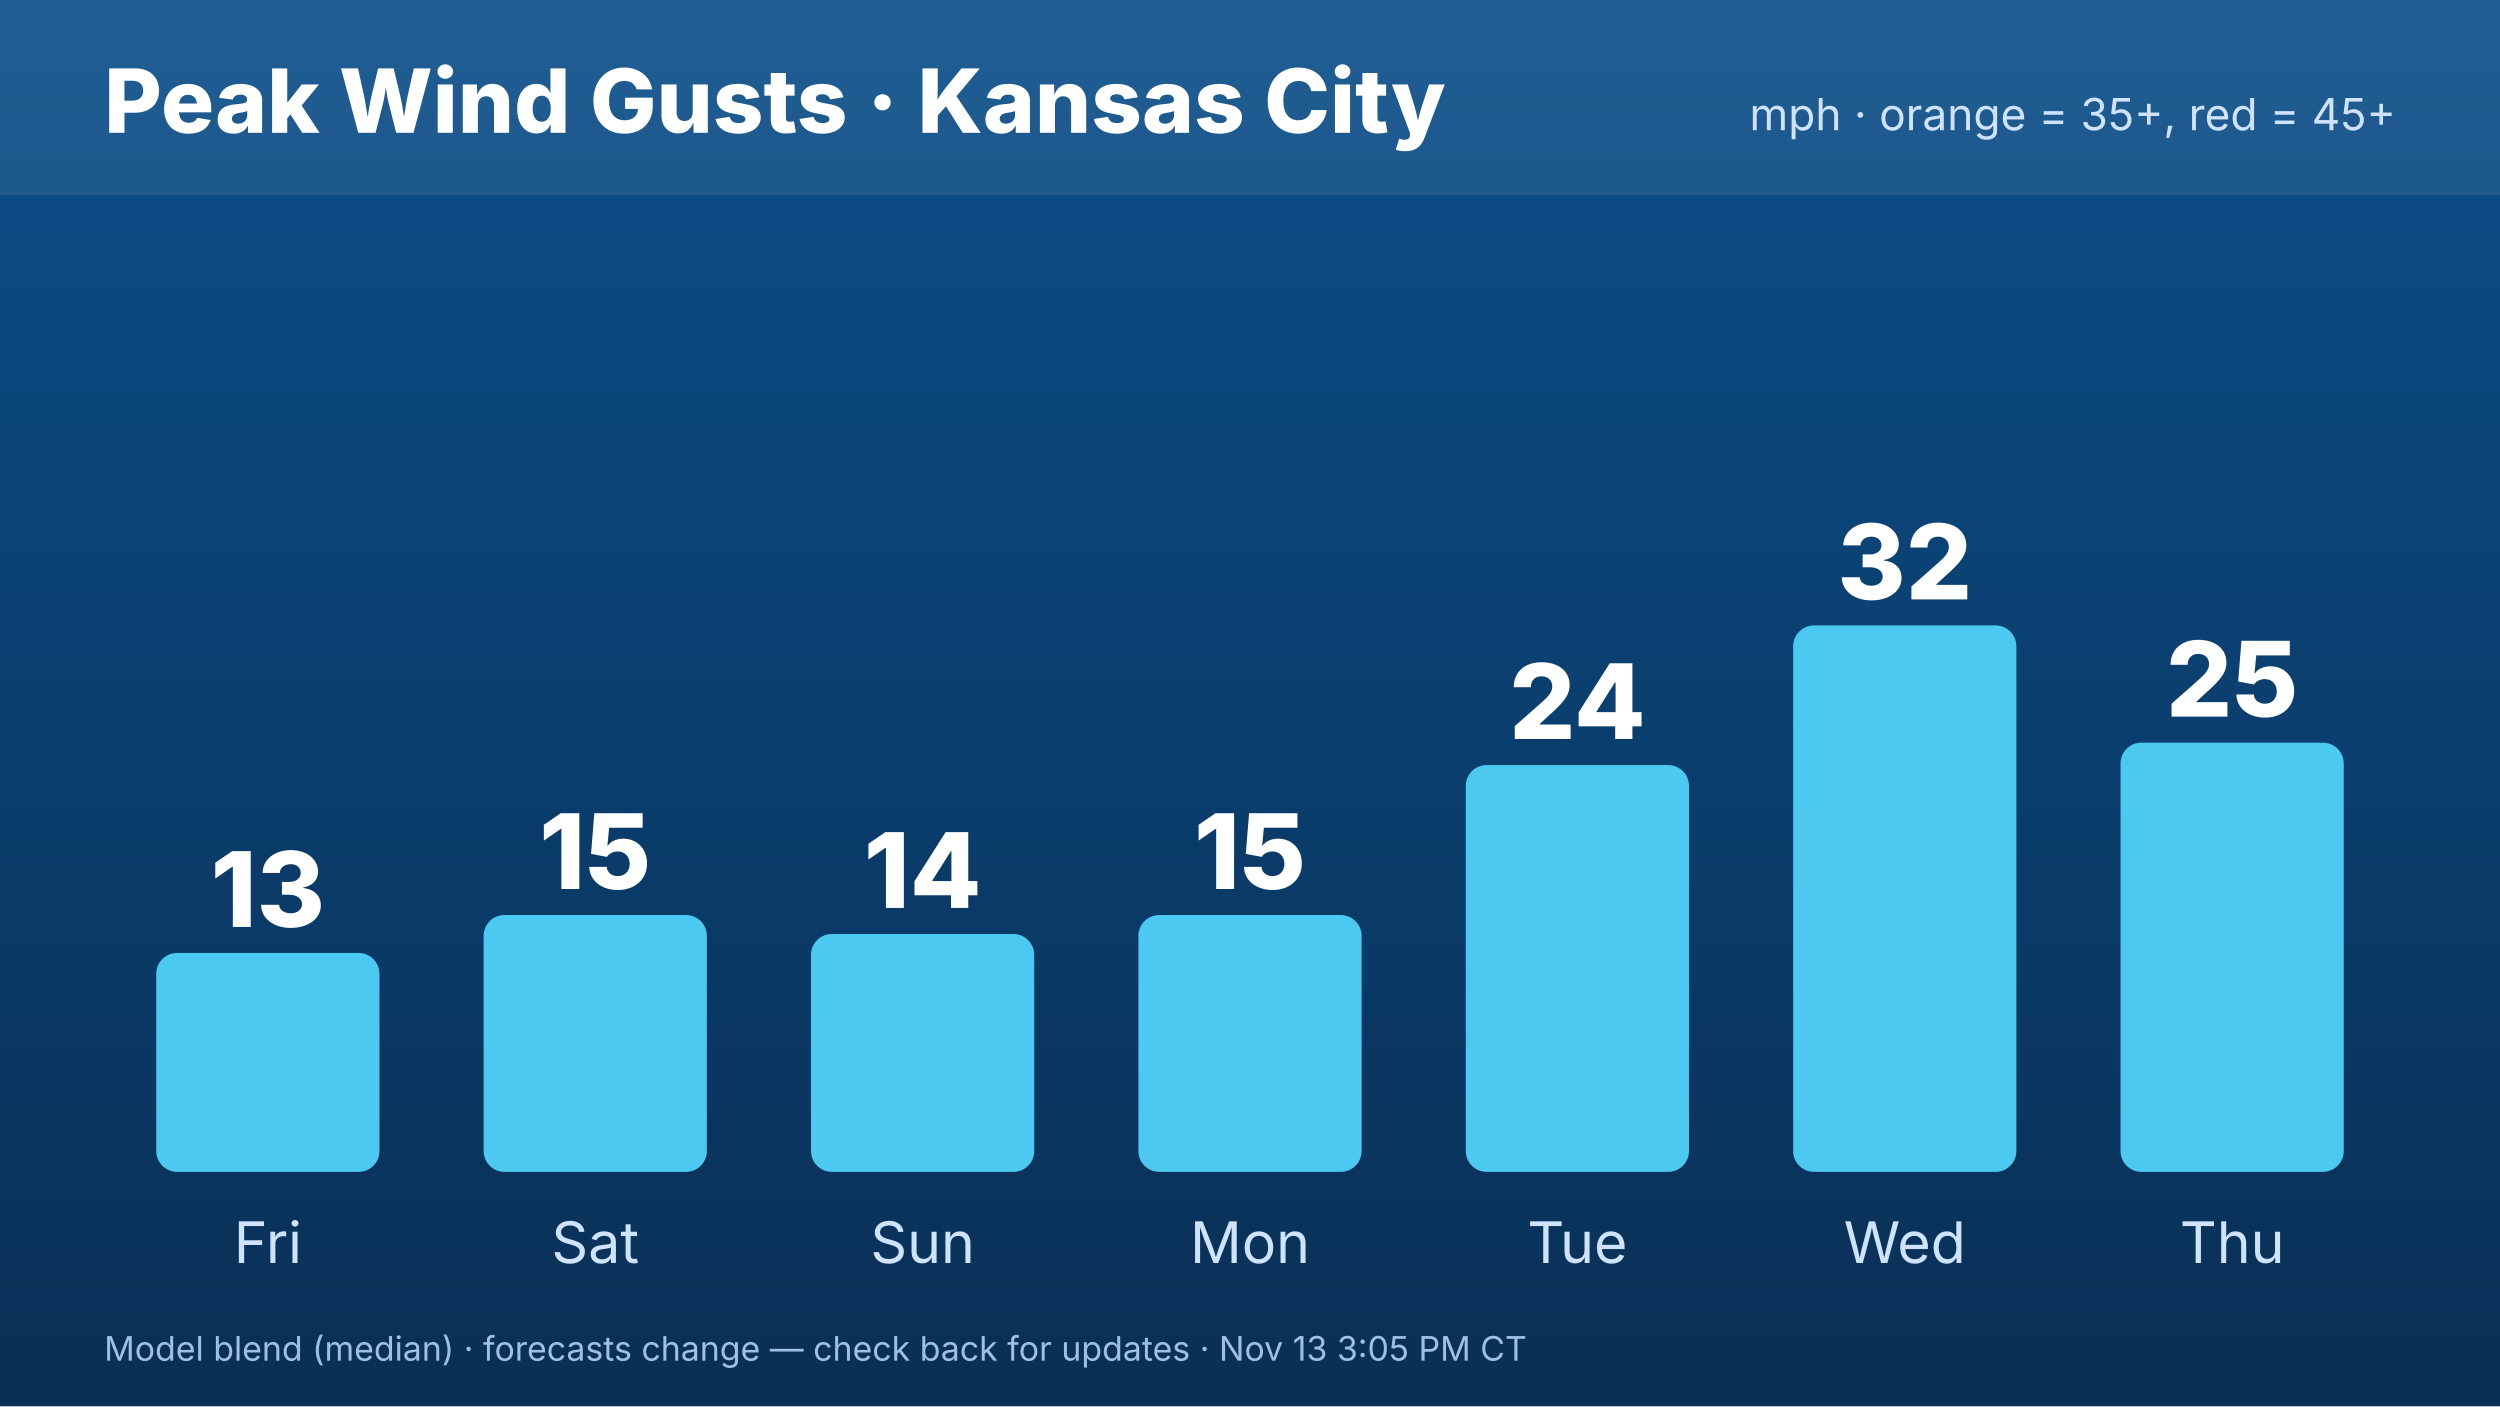
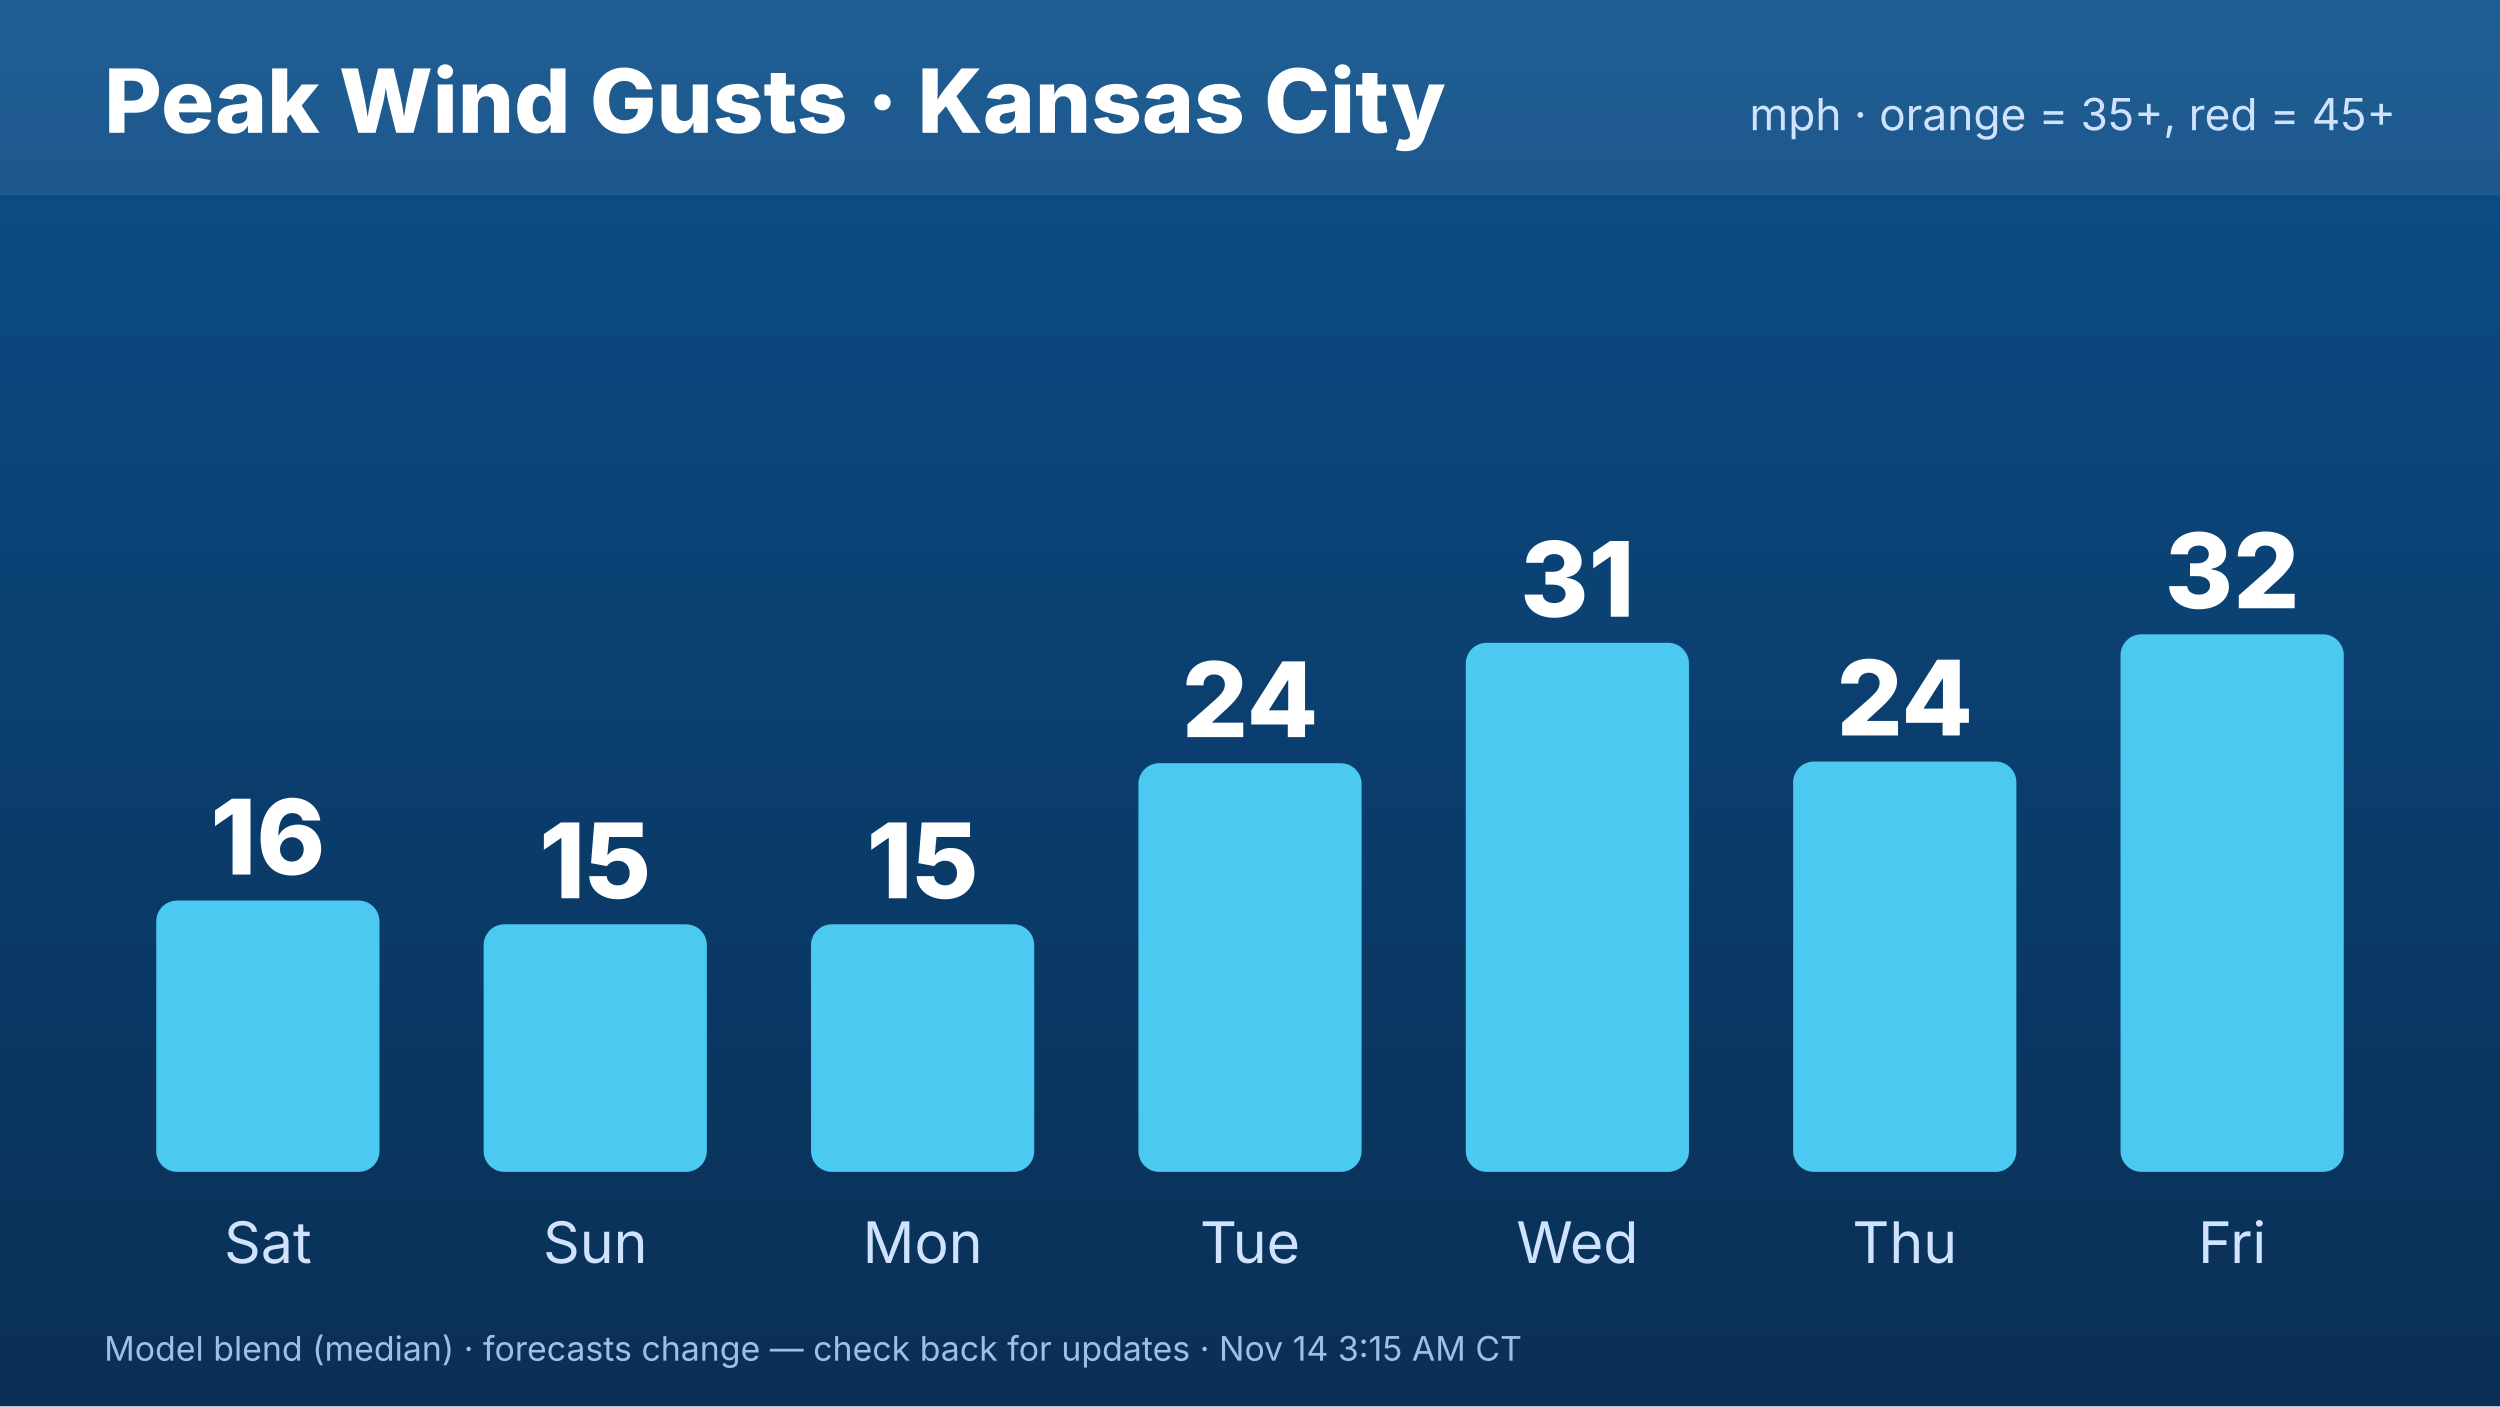
<svg xmlns="http://www.w3.org/2000/svg" width="1920" height="1080" viewBox="0 0 1920 1080" font-family="Inter,Helvetica,Arial,sans-serif">
  <defs>
    <linearGradient id="bg" x1="0" y1="0" x2="0" y2="1">
      <stop offset="0" stop-color="#0b4f8a" />
      <stop offset="1" stop-color="#0a2f55" />
    </linearGradient>
  </defs>
  <rect width="1920" height="1080" fill="url(#bg)" />
  <rect x="0" y="0" width="1920" height="150" fill="#ffffff" opacity=".08" />
  <text x="80" y="102" font-size="68" font-weight="800" fill="#fff">Peak Wind Gusts · Kansas City</text>
  <text x="1840" y="100" font-size="34" fill="#cfe3ff" text-anchor="end">mph · orange = 35+, red = 45+</text>
-   <rect x="120.0" y="731.868" width="171.429" height="168.132" rx="16" fill="#4cc9f0" />
-   <text x="205.714" y="711.868" font-size="80" font-weight="800" fill="#fff" text-anchor="middle">13</text>
-   <text x="205.714" y="970" font-size="44" fill="#cfe3ff" text-anchor="middle">Fri</text>
-   <rect x="371.429" y="702.742" width="171.429" height="197.258" rx="16" fill="#4cc9f0" />
-   <text x="457.143" y="682.742" font-size="80" font-weight="800" fill="#fff" text-anchor="middle">15</text>
-   <text x="457.143" y="970" font-size="44" fill="#cfe3ff" text-anchor="middle">Sat</text>
-   <rect x="622.857" y="717.305" width="171.429" height="182.695" rx="16" fill="#4cc9f0" />
-   <text x="708.571" y="697.305" font-size="80" font-weight="800" fill="#fff" text-anchor="middle">14</text>
-   <text x="708.571" y="970" font-size="44" fill="#cfe3ff" text-anchor="middle">Sun</text>
-   <rect x="874.286" y="702.742" width="171.429" height="197.258" rx="16" fill="#4cc9f0" />
-   <text x="960" y="682.742" font-size="80" font-weight="800" fill="#fff" text-anchor="middle">15</text>
-   <text x="960" y="970" font-size="44" fill="#cfe3ff" text-anchor="middle">Mon</text>
-   <rect x="1125.714" y="587.565" width="171.429" height="312.435" rx="16" fill="#4cc9f0" />
-   <text x="1211.429" y="567.565" font-size="80" font-weight="800" fill="#fff" text-anchor="middle">24</text>
-   <text x="1211.429" y="970" font-size="44" fill="#cfe3ff" text-anchor="middle">Tue</text>
-   <rect x="1377.143" y="480.331" width="171.429" height="419.669" rx="16" fill="#4cc9f0" />
-   <text x="1462.857" y="460.331" font-size="80" font-weight="800" fill="#fff" text-anchor="middle">32</text>
-   <text x="1462.857" y="970" font-size="44" fill="#cfe3ff" text-anchor="middle">Wed</text>
-   <rect x="1628.571" y="570.355" width="171.429" height="329.645" rx="16" fill="#4cc9f0" />
-   <text x="1714.286" y="550.355" font-size="80" font-weight="800" fill="#fff" text-anchor="middle">25</text>
-   <text x="1714.286" y="970" font-size="44" fill="#cfe3ff" text-anchor="middle">Thu</text>
-   <text x="80" y="1045" font-size="26" fill="#9fc0e6">Model blend (median) · forecasts change — check back for updates · Nov 13 3:05 PM CT</text>
+   <rect x="120.0" y="691.628" width="171.429" height="208.372" rx="16" fill="#4cc9f0" />
+   <text x="205.714" y="671.628" font-size="80" font-weight="800" fill="#fff" text-anchor="middle">16</text>
+   <text x="205.714" y="970" font-size="44" fill="#cfe3ff" text-anchor="middle">Sat</text>
+   <rect x="371.429" y="709.86" width="171.429" height="190.14" rx="16" fill="#4cc9f0" />
+   <text x="457.143" y="689.86" font-size="80" font-weight="800" fill="#fff" text-anchor="middle">15</text>
+   <text x="457.143" y="970" font-size="44" fill="#cfe3ff" text-anchor="middle">Sun</text>
+   <rect x="622.857" y="709.86" width="171.429" height="190.14" rx="16" fill="#4cc9f0" />
+   <text x="708.571" y="689.86" font-size="80" font-weight="800" fill="#fff" text-anchor="middle">15</text>
+   <text x="708.571" y="970" font-size="44" fill="#cfe3ff" text-anchor="middle">Mon</text>
+   <rect x="874.286" y="586.14" width="171.429" height="313.86" rx="16" fill="#4cc9f0" />
+   <text x="960" y="566.14" font-size="80" font-weight="800" fill="#fff" text-anchor="middle">24</text>
+   <text x="960" y="970" font-size="44" fill="#cfe3ff" text-anchor="middle">Tue</text>
+   <rect x="1125.714" y="493.674" width="171.429" height="406.326" rx="16" fill="#4cc9f0" />
+   <text x="1211.429" y="473.674" font-size="80" font-weight="800" fill="#fff" text-anchor="middle">31</text>
+   <text x="1211.429" y="970" font-size="44" fill="#cfe3ff" text-anchor="middle">Wed</text>
+   <rect x="1377.143" y="584.837" width="171.429" height="315.163" rx="16" fill="#4cc9f0" />
+   <text x="1462.857" y="564.837" font-size="80" font-weight="800" fill="#fff" text-anchor="middle">24</text>
+   <text x="1462.857" y="970" font-size="44" fill="#cfe3ff" text-anchor="middle">Thu</text>
+   <rect x="1628.571" y="487.163" width="171.429" height="412.837" rx="16" fill="#4cc9f0" />
+   <text x="1714.286" y="467.163" font-size="80" font-weight="800" fill="#fff" text-anchor="middle">32</text>
+   <text x="1714.286" y="970" font-size="44" fill="#cfe3ff" text-anchor="middle">Fri</text>
+   <text x="80" y="1045" font-size="26" fill="#9fc0e6">Model blend (median) · forecasts change — check back for updates · Nov 14 3:15 AM CT</text>
</svg>
